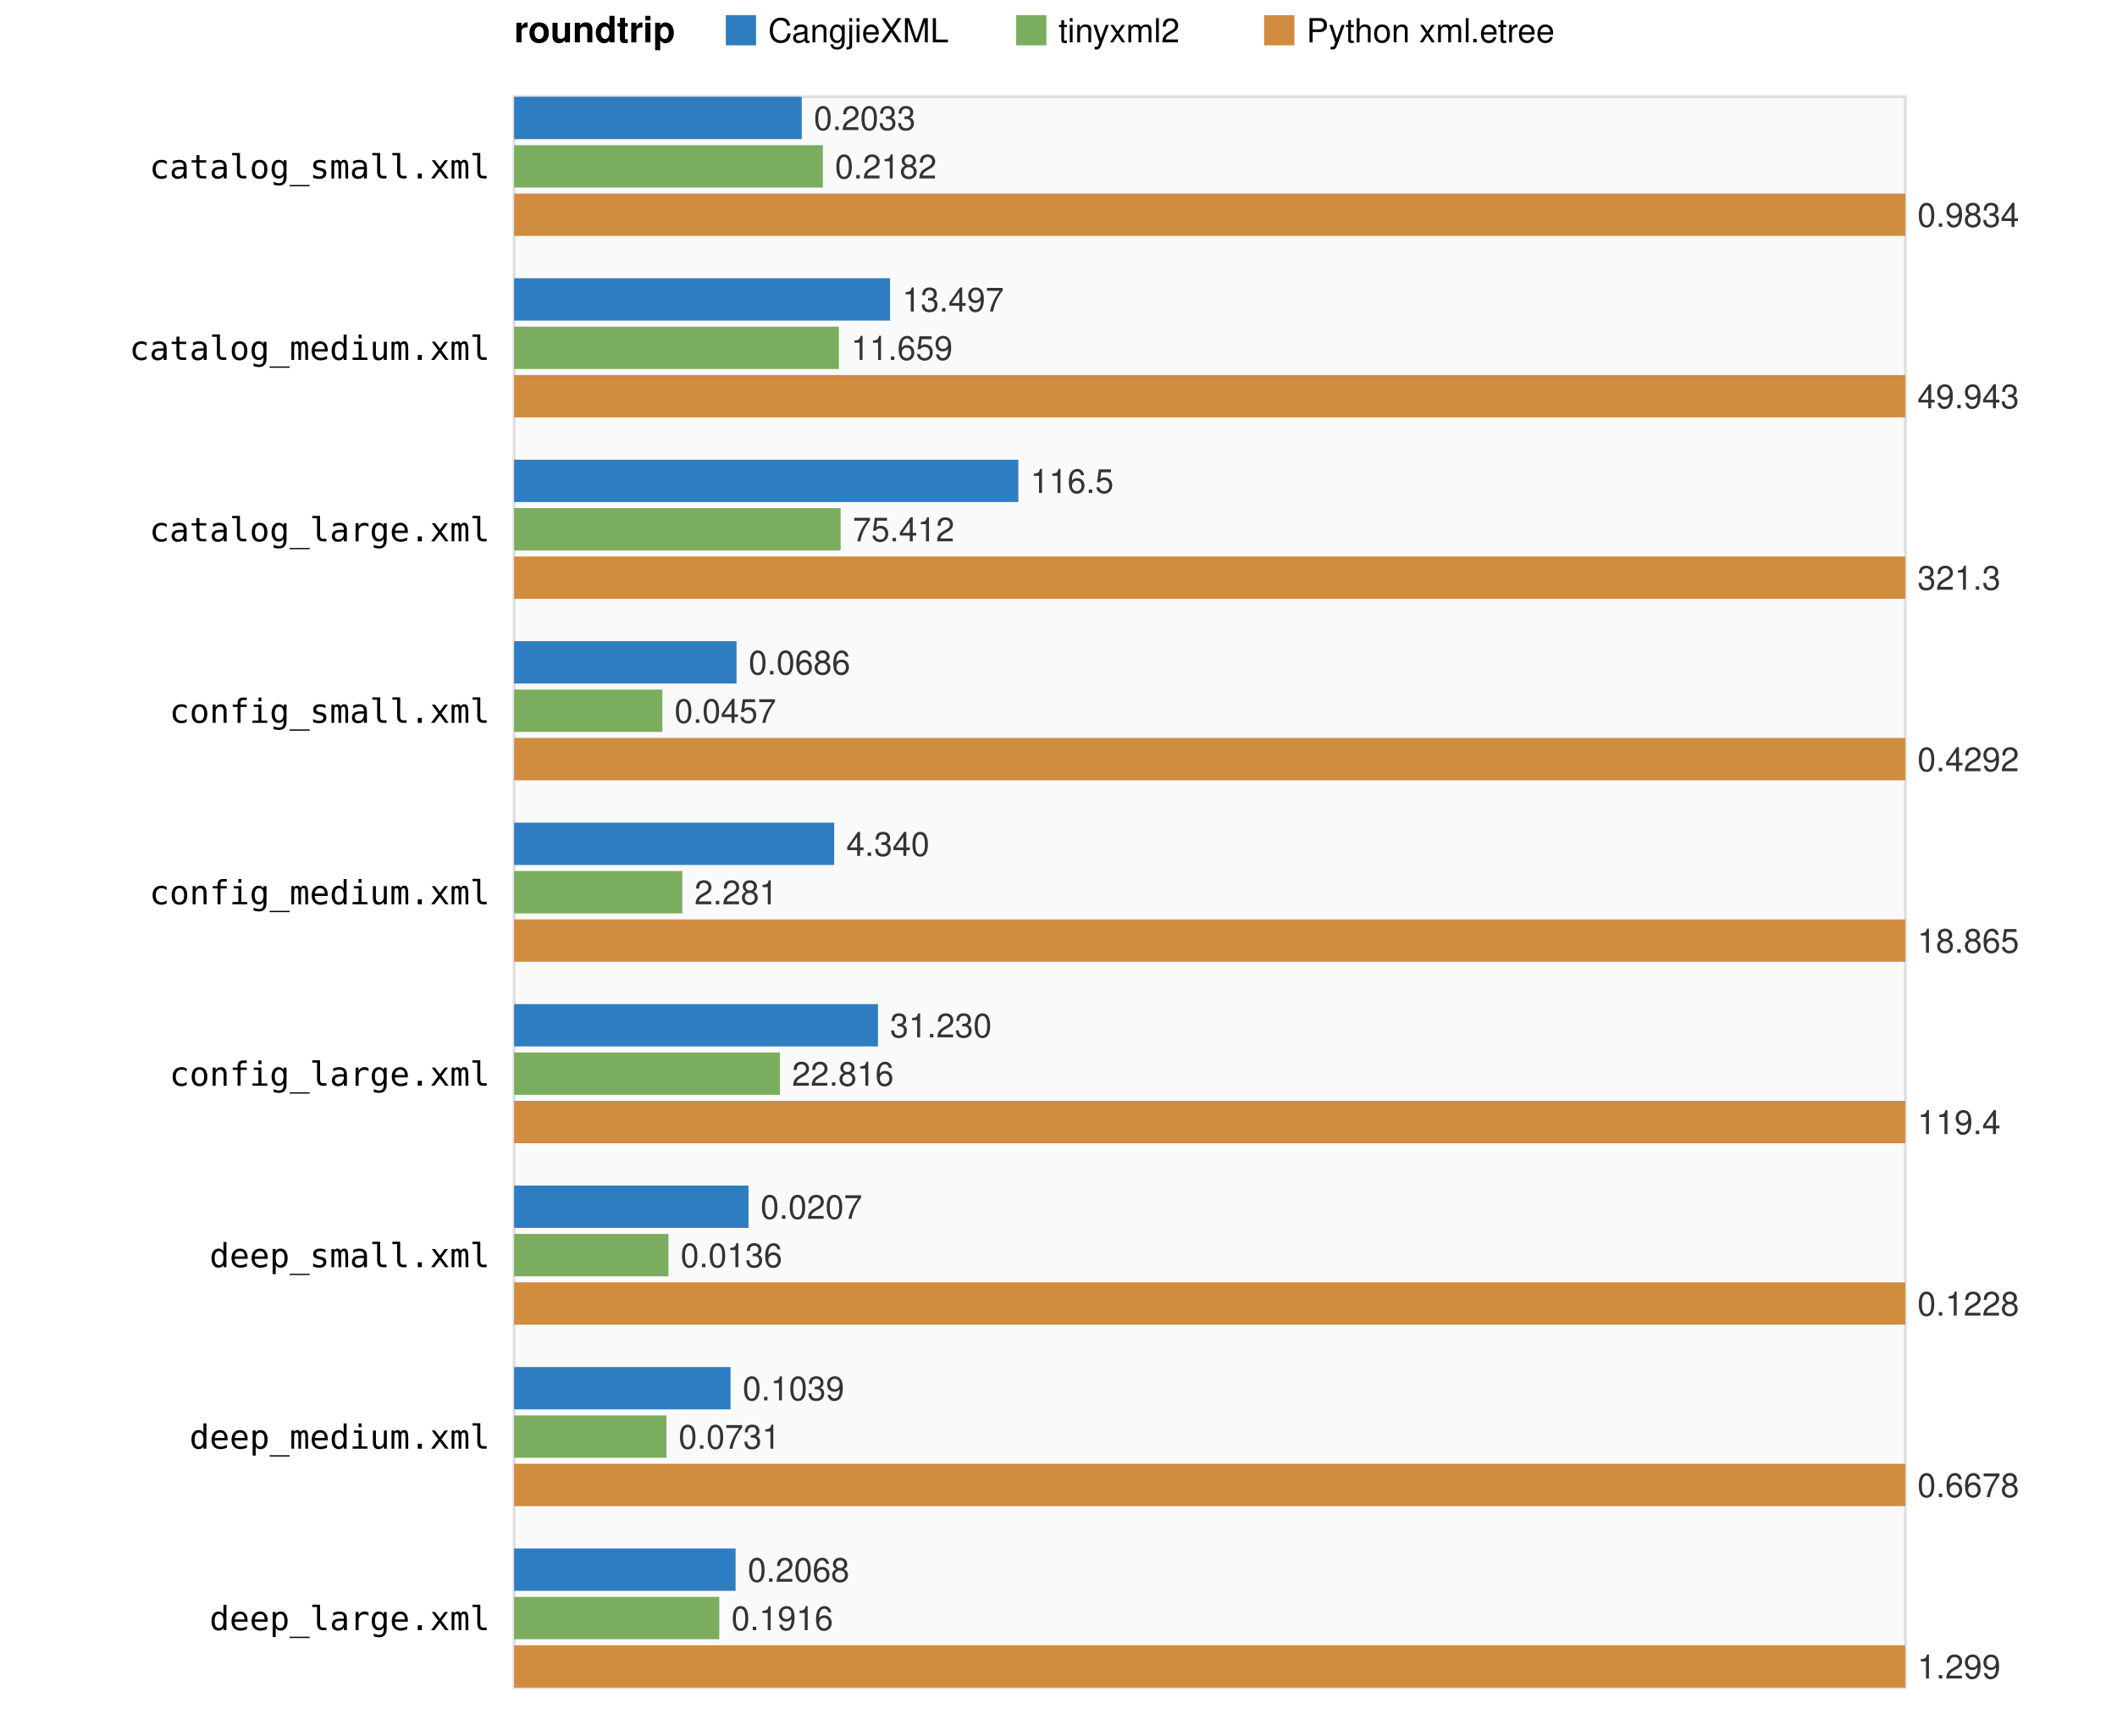
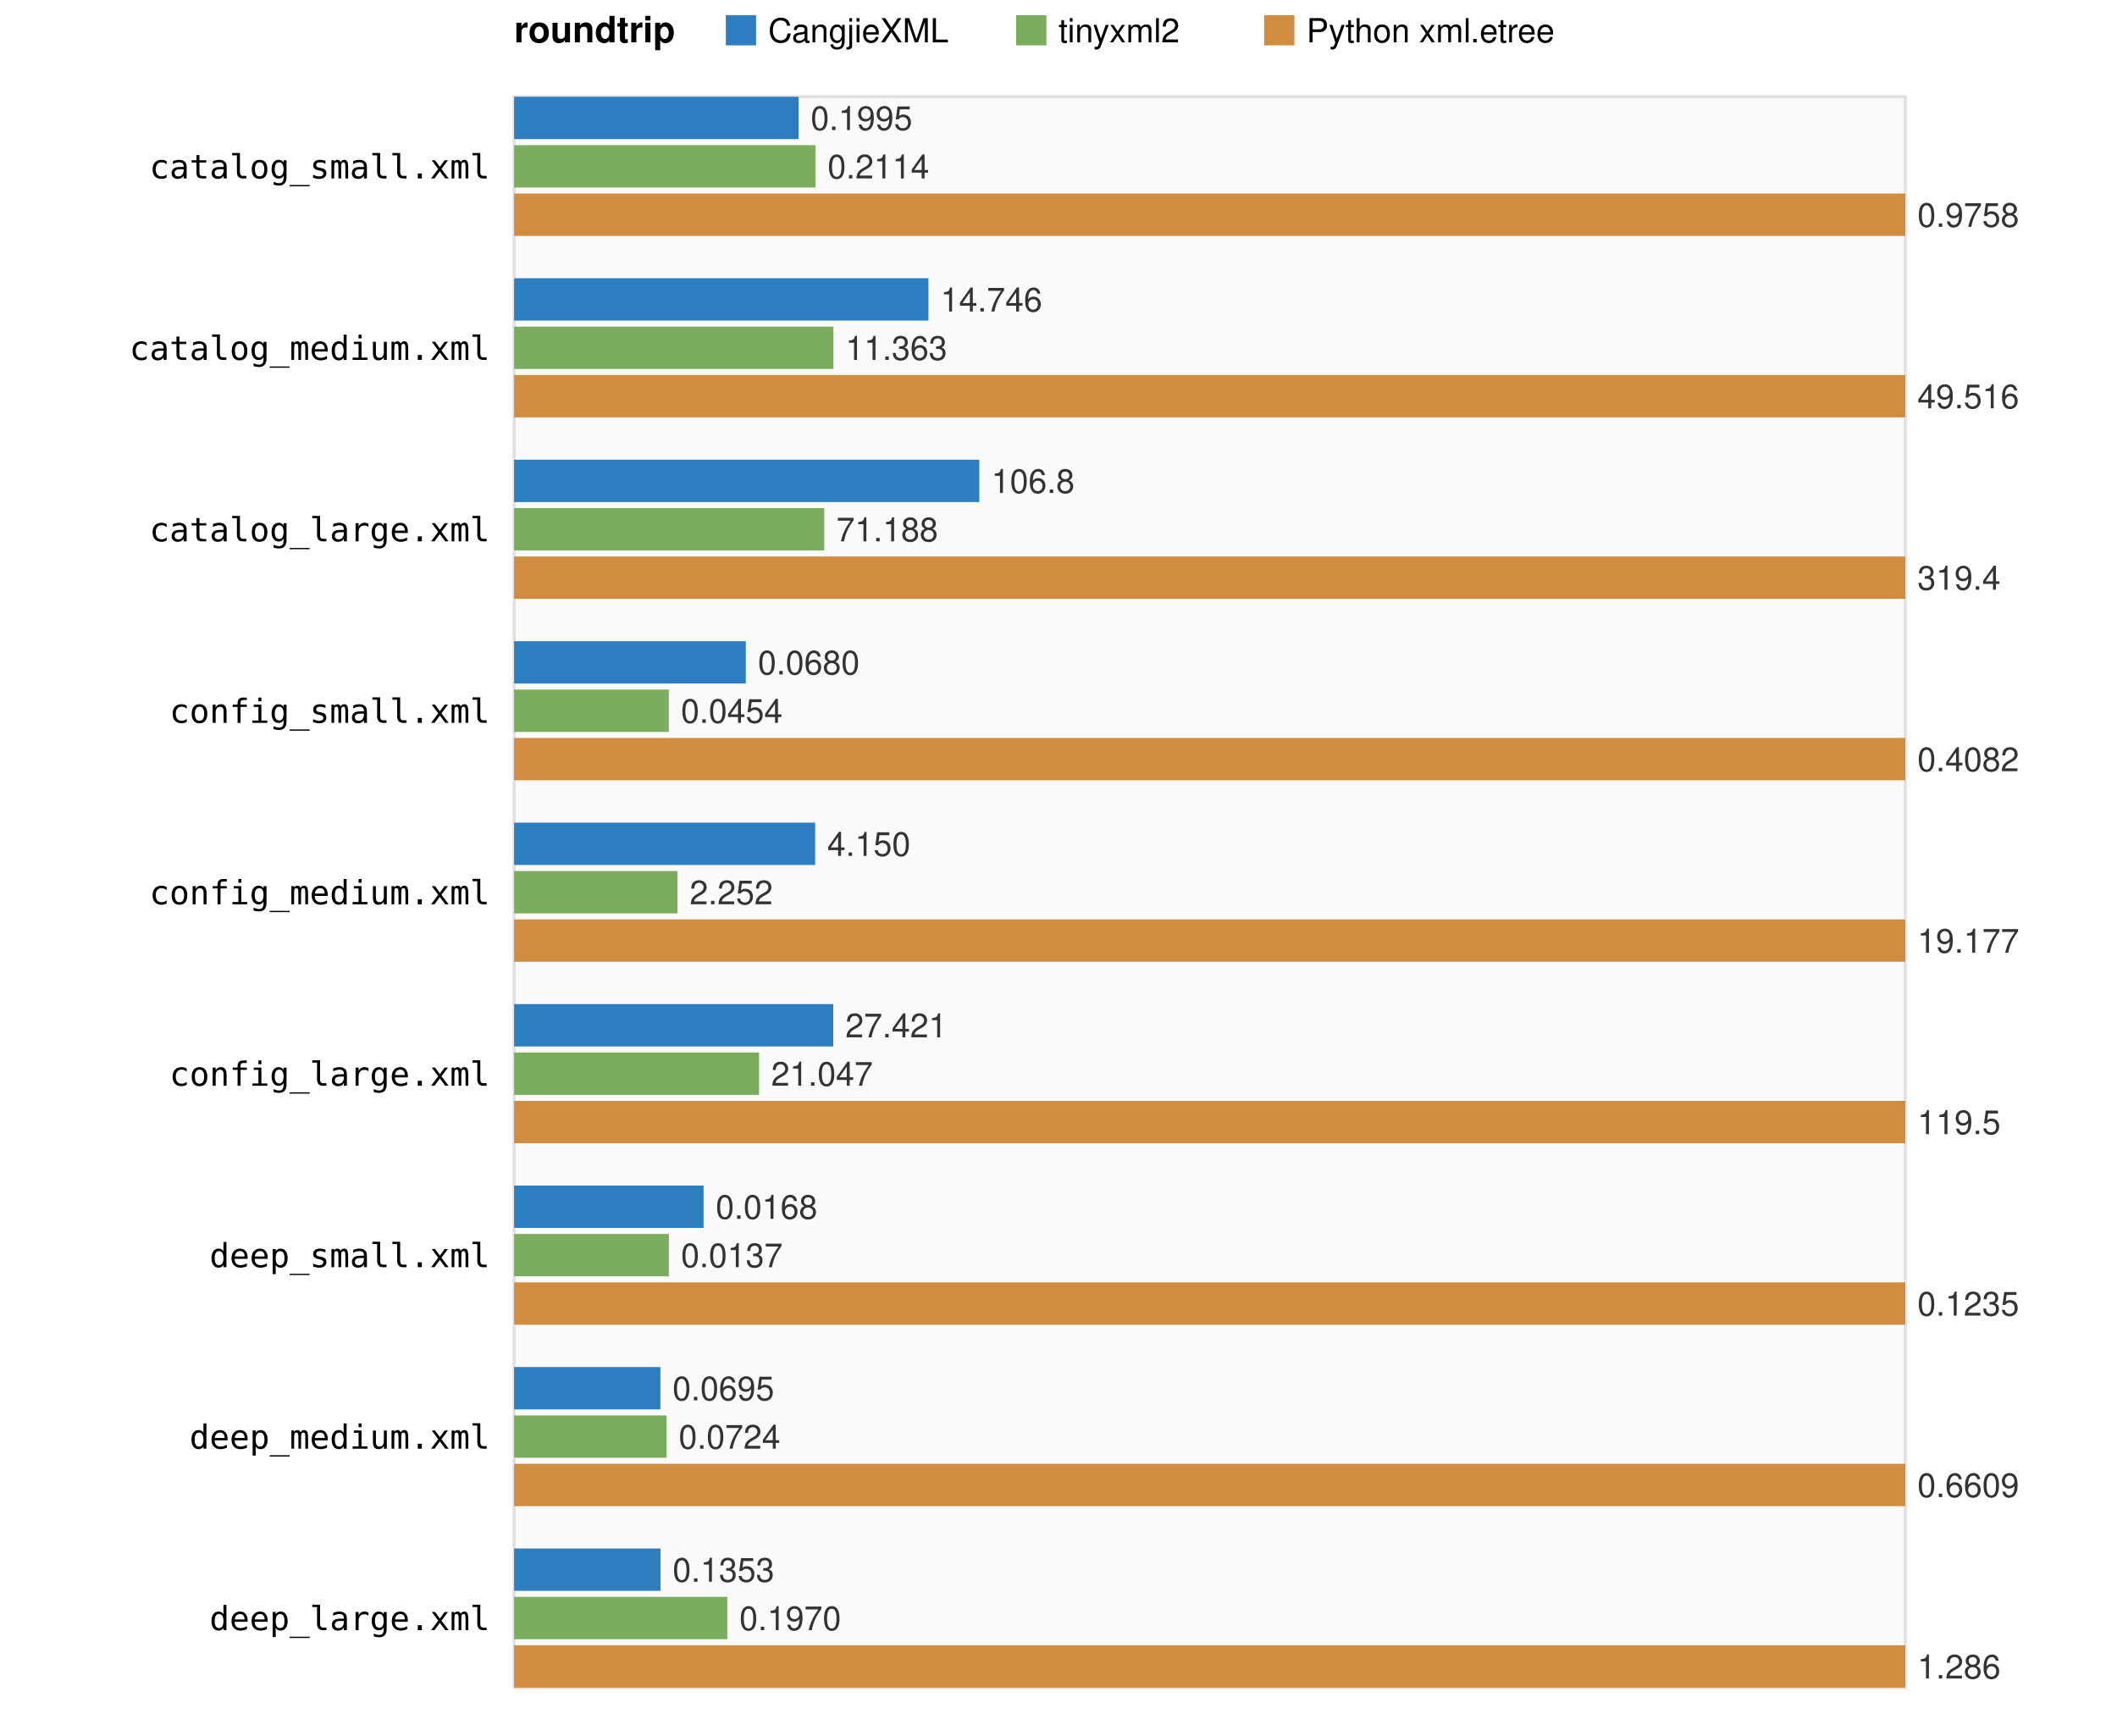
<svg xmlns="http://www.w3.org/2000/svg" viewBox="0 0 700 574" role="img" aria-label="roundtrip" font-family="-apple-system,Segoe UI,Helvetica,Arial,sans-serif" font-size="11">
  <text x="170" y="14" font-size="12" font-weight="600">roundtrip</text>
  <rect x="240" y="5" width="10" height="10" fill="#2F7DC1" />
  <text x="254" y="14">CangjieXML</text>
  <rect x="336" y="5" width="10" height="10" fill="#7AAE5E" />
  <text x="350" y="14">tinyxml2</text>
  <rect x="418" y="5" width="10" height="10" fill="#D08C3F" />
  <text x="432" y="14">Python xml.etree</text>
  <rect x="170" y="32" width="460" height="526" fill="#fafafa" stroke="#e0e0e0" />
  <text x="162" y="59.0" text-anchor="end" font-family="ui-monospace,Menlo,Consolas,monospace">catalog_small.xml</text>
-   <rect x="170" y="32" width="95.10" height="14" fill="#2F7DC1" />
-   <text x="269.10" y="43" fill="#333">0.2033</text>
-   <rect x="170" y="48" width="102.08" height="14" fill="#7AAE5E" />
-   <text x="276.08" y="59" fill="#333">0.2182</text>
+   <rect x="170" y="32" width="94.05" height="14" fill="#2F7DC1" />
+   <text x="268.05" y="43" fill="#333">0.1995</text>
+   <rect x="170" y="48" width="99.64" height="14" fill="#7AAE5E" />
+   <text x="273.64" y="59" fill="#333">0.2114</text>
  <rect x="170" y="64" width="460.00" height="14" fill="#D08C3F" />
-   <text x="634.00" y="75" fill="#333">0.9834</text>
+   <text x="634.00" y="75" fill="#333">0.9758</text>
  <text x="162" y="119.0" text-anchor="end" font-family="ui-monospace,Menlo,Consolas,monospace">catalog_medium.xml</text>
-   <rect x="170" y="92" width="124.31" height="14" fill="#2F7DC1" />
-   <text x="298.31" y="103" fill="#333">13.497</text>
-   <rect x="170" y="108" width="107.39" height="14" fill="#7AAE5E" />
-   <text x="281.39" y="119" fill="#333">11.659</text>
+   <rect x="170" y="92" width="136.99" height="14" fill="#2F7DC1" />
+   <text x="310.99" y="103" fill="#333">14.746</text>
+   <rect x="170" y="108" width="105.56" height="14" fill="#7AAE5E" />
+   <text x="279.56" y="119" fill="#333">11.363</text>
  <rect x="170" y="124" width="460.00" height="14" fill="#D08C3F" />
-   <text x="634.00" y="135" fill="#333">49.943</text>
+   <text x="634.00" y="135" fill="#333">49.516</text>
  <text x="162" y="179.0" text-anchor="end" font-family="ui-monospace,Menlo,Consolas,monospace">catalog_large.xml</text>
-   <rect x="170" y="152" width="166.72" height="14" fill="#2F7DC1" />
-   <text x="340.72" y="163" fill="#333">116.5</text>
-   <rect x="170" y="168" width="107.95" height="14" fill="#7AAE5E" />
-   <text x="281.95" y="179" fill="#333">75.412</text>
+   <rect x="170" y="152" width="153.81" height="14" fill="#2F7DC1" />
+   <text x="327.81" y="163" fill="#333">106.8</text>
+   <rect x="170" y="168" width="102.54" height="14" fill="#7AAE5E" />
+   <text x="276.54" y="179" fill="#333">71.188</text>
  <rect x="170" y="184" width="460.00" height="14" fill="#D08C3F" />
-   <text x="634.00" y="195" fill="#333">321.3</text>
+   <text x="634.00" y="195" fill="#333">319.4</text>
  <text x="162" y="239.0" text-anchor="end" font-family="ui-monospace,Menlo,Consolas,monospace">config_small.xml</text>
-   <rect x="170" y="212" width="73.54" height="14" fill="#2F7DC1" />
-   <text x="247.54" y="223" fill="#333">0.0686</text>
-   <rect x="170" y="228" width="49.02" height="14" fill="#7AAE5E" />
-   <text x="223.02" y="239" fill="#333">0.0457</text>
+   <rect x="170" y="212" width="76.60" height="14" fill="#2F7DC1" />
+   <text x="250.60" y="223" fill="#333">0.0680</text>
+   <rect x="170" y="228" width="51.15" height="14" fill="#7AAE5E" />
+   <text x="225.15" y="239" fill="#333">0.0454</text>
  <rect x="170" y="244" width="460.00" height="14" fill="#D08C3F" />
-   <text x="634.00" y="255" fill="#333">0.4292</text>
+   <text x="634.00" y="255" fill="#333">0.4082</text>
  <text x="162" y="299.0" text-anchor="end" font-family="ui-monospace,Menlo,Consolas,monospace">config_medium.xml</text>
-   <rect x="170" y="272" width="105.83" height="14" fill="#2F7DC1" />
-   <text x="279.83" y="283" fill="#333">4.340</text>
-   <rect x="170" y="288" width="55.62" height="14" fill="#7AAE5E" />
-   <text x="229.62" y="299" fill="#333">2.281</text>
+   <rect x="170" y="272" width="99.54" height="14" fill="#2F7DC1" />
+   <text x="273.54" y="283" fill="#333">4.150</text>
+   <rect x="170" y="288" width="54.03" height="14" fill="#7AAE5E" />
+   <text x="228.03" y="299" fill="#333">2.252</text>
  <rect x="170" y="304" width="460.00" height="14" fill="#D08C3F" />
-   <text x="634.00" y="315" fill="#333">18.865</text>
+   <text x="634.00" y="315" fill="#333">19.177</text>
  <text x="162" y="359.0" text-anchor="end" font-family="ui-monospace,Menlo,Consolas,monospace">config_large.xml</text>
-   <rect x="170" y="332" width="120.30" height="14" fill="#2F7DC1" />
-   <text x="294.30" y="343" fill="#333">31.230</text>
-   <rect x="170" y="348" width="87.89" height="14" fill="#7AAE5E" />
-   <text x="261.89" y="359" fill="#333">22.816</text>
+   <rect x="170" y="332" width="105.52" height="14" fill="#2F7DC1" />
+   <text x="279.52" y="343" fill="#333">27.421</text>
+   <rect x="170" y="348" width="80.99" height="14" fill="#7AAE5E" />
+   <text x="254.99" y="359" fill="#333">21.047</text>
  <rect x="170" y="364" width="460.00" height="14" fill="#D08C3F" />
-   <text x="634.00" y="375" fill="#333">119.4</text>
+   <text x="634.00" y="375" fill="#333">119.5</text>
  <text x="162" y="419.0" text-anchor="end" font-family="ui-monospace,Menlo,Consolas,monospace">deep_small.xml</text>
-   <rect x="170" y="392" width="77.49" height="14" fill="#2F7DC1" />
-   <text x="251.49" y="403" fill="#333">0.0207</text>
-   <rect x="170" y="408" width="51.03" height="14" fill="#7AAE5E" />
-   <text x="225.03" y="419" fill="#333">0.0136</text>
+   <rect x="170" y="392" width="62.65" height="14" fill="#2F7DC1" />
+   <text x="236.65" y="403" fill="#333">0.0168</text>
+   <rect x="170" y="408" width="51.17" height="14" fill="#7AAE5E" />
+   <text x="225.17" y="419" fill="#333">0.0137</text>
  <rect x="170" y="424" width="460.00" height="14" fill="#D08C3F" />
-   <text x="634.00" y="435" fill="#333">0.1228</text>
+   <text x="634.00" y="435" fill="#333">0.1235</text>
  <text x="162" y="479.0" text-anchor="end" font-family="ui-monospace,Menlo,Consolas,monospace">deep_medium.xml</text>
-   <rect x="170" y="452" width="71.56" height="14" fill="#2F7DC1" />
-   <text x="245.56" y="463" fill="#333">0.1039</text>
-   <rect x="170" y="468" width="50.37" height="14" fill="#7AAE5E" />
-   <text x="224.37" y="479" fill="#333">0.0731</text>
+   <rect x="170" y="452" width="48.37" height="14" fill="#2F7DC1" />
+   <text x="222.37" y="463" fill="#333">0.0695</text>
+   <rect x="170" y="468" width="50.41" height="14" fill="#7AAE5E" />
+   <text x="224.41" y="479" fill="#333">0.0724</text>
  <rect x="170" y="484" width="460.00" height="14" fill="#D08C3F" />
-   <text x="634.00" y="495" fill="#333">0.6678</text>
+   <text x="634.00" y="495" fill="#333">0.6609</text>
  <text x="162" y="539.0" text-anchor="end" font-family="ui-monospace,Menlo,Consolas,monospace">deep_large.xml</text>
-   <rect x="170" y="512" width="73.23" height="14" fill="#2F7DC1" />
-   <text x="247.23" y="523" fill="#333">0.2068</text>
-   <rect x="170" y="528" width="67.84" height="14" fill="#7AAE5E" />
-   <text x="241.84" y="539" fill="#333">0.1916</text>
+   <rect x="170" y="512" width="48.41" height="14" fill="#2F7DC1" />
+   <text x="222.41" y="523" fill="#333">0.1353</text>
+   <rect x="170" y="528" width="70.48" height="14" fill="#7AAE5E" />
+   <text x="244.48" y="539" fill="#333">0.1970</text>
  <rect x="170" y="544" width="460.00" height="14" fill="#D08C3F" />
-   <text x="634.00" y="555" fill="#333">1.299</text>
+   <text x="634.00" y="555" fill="#333">1.286</text>
</svg>
